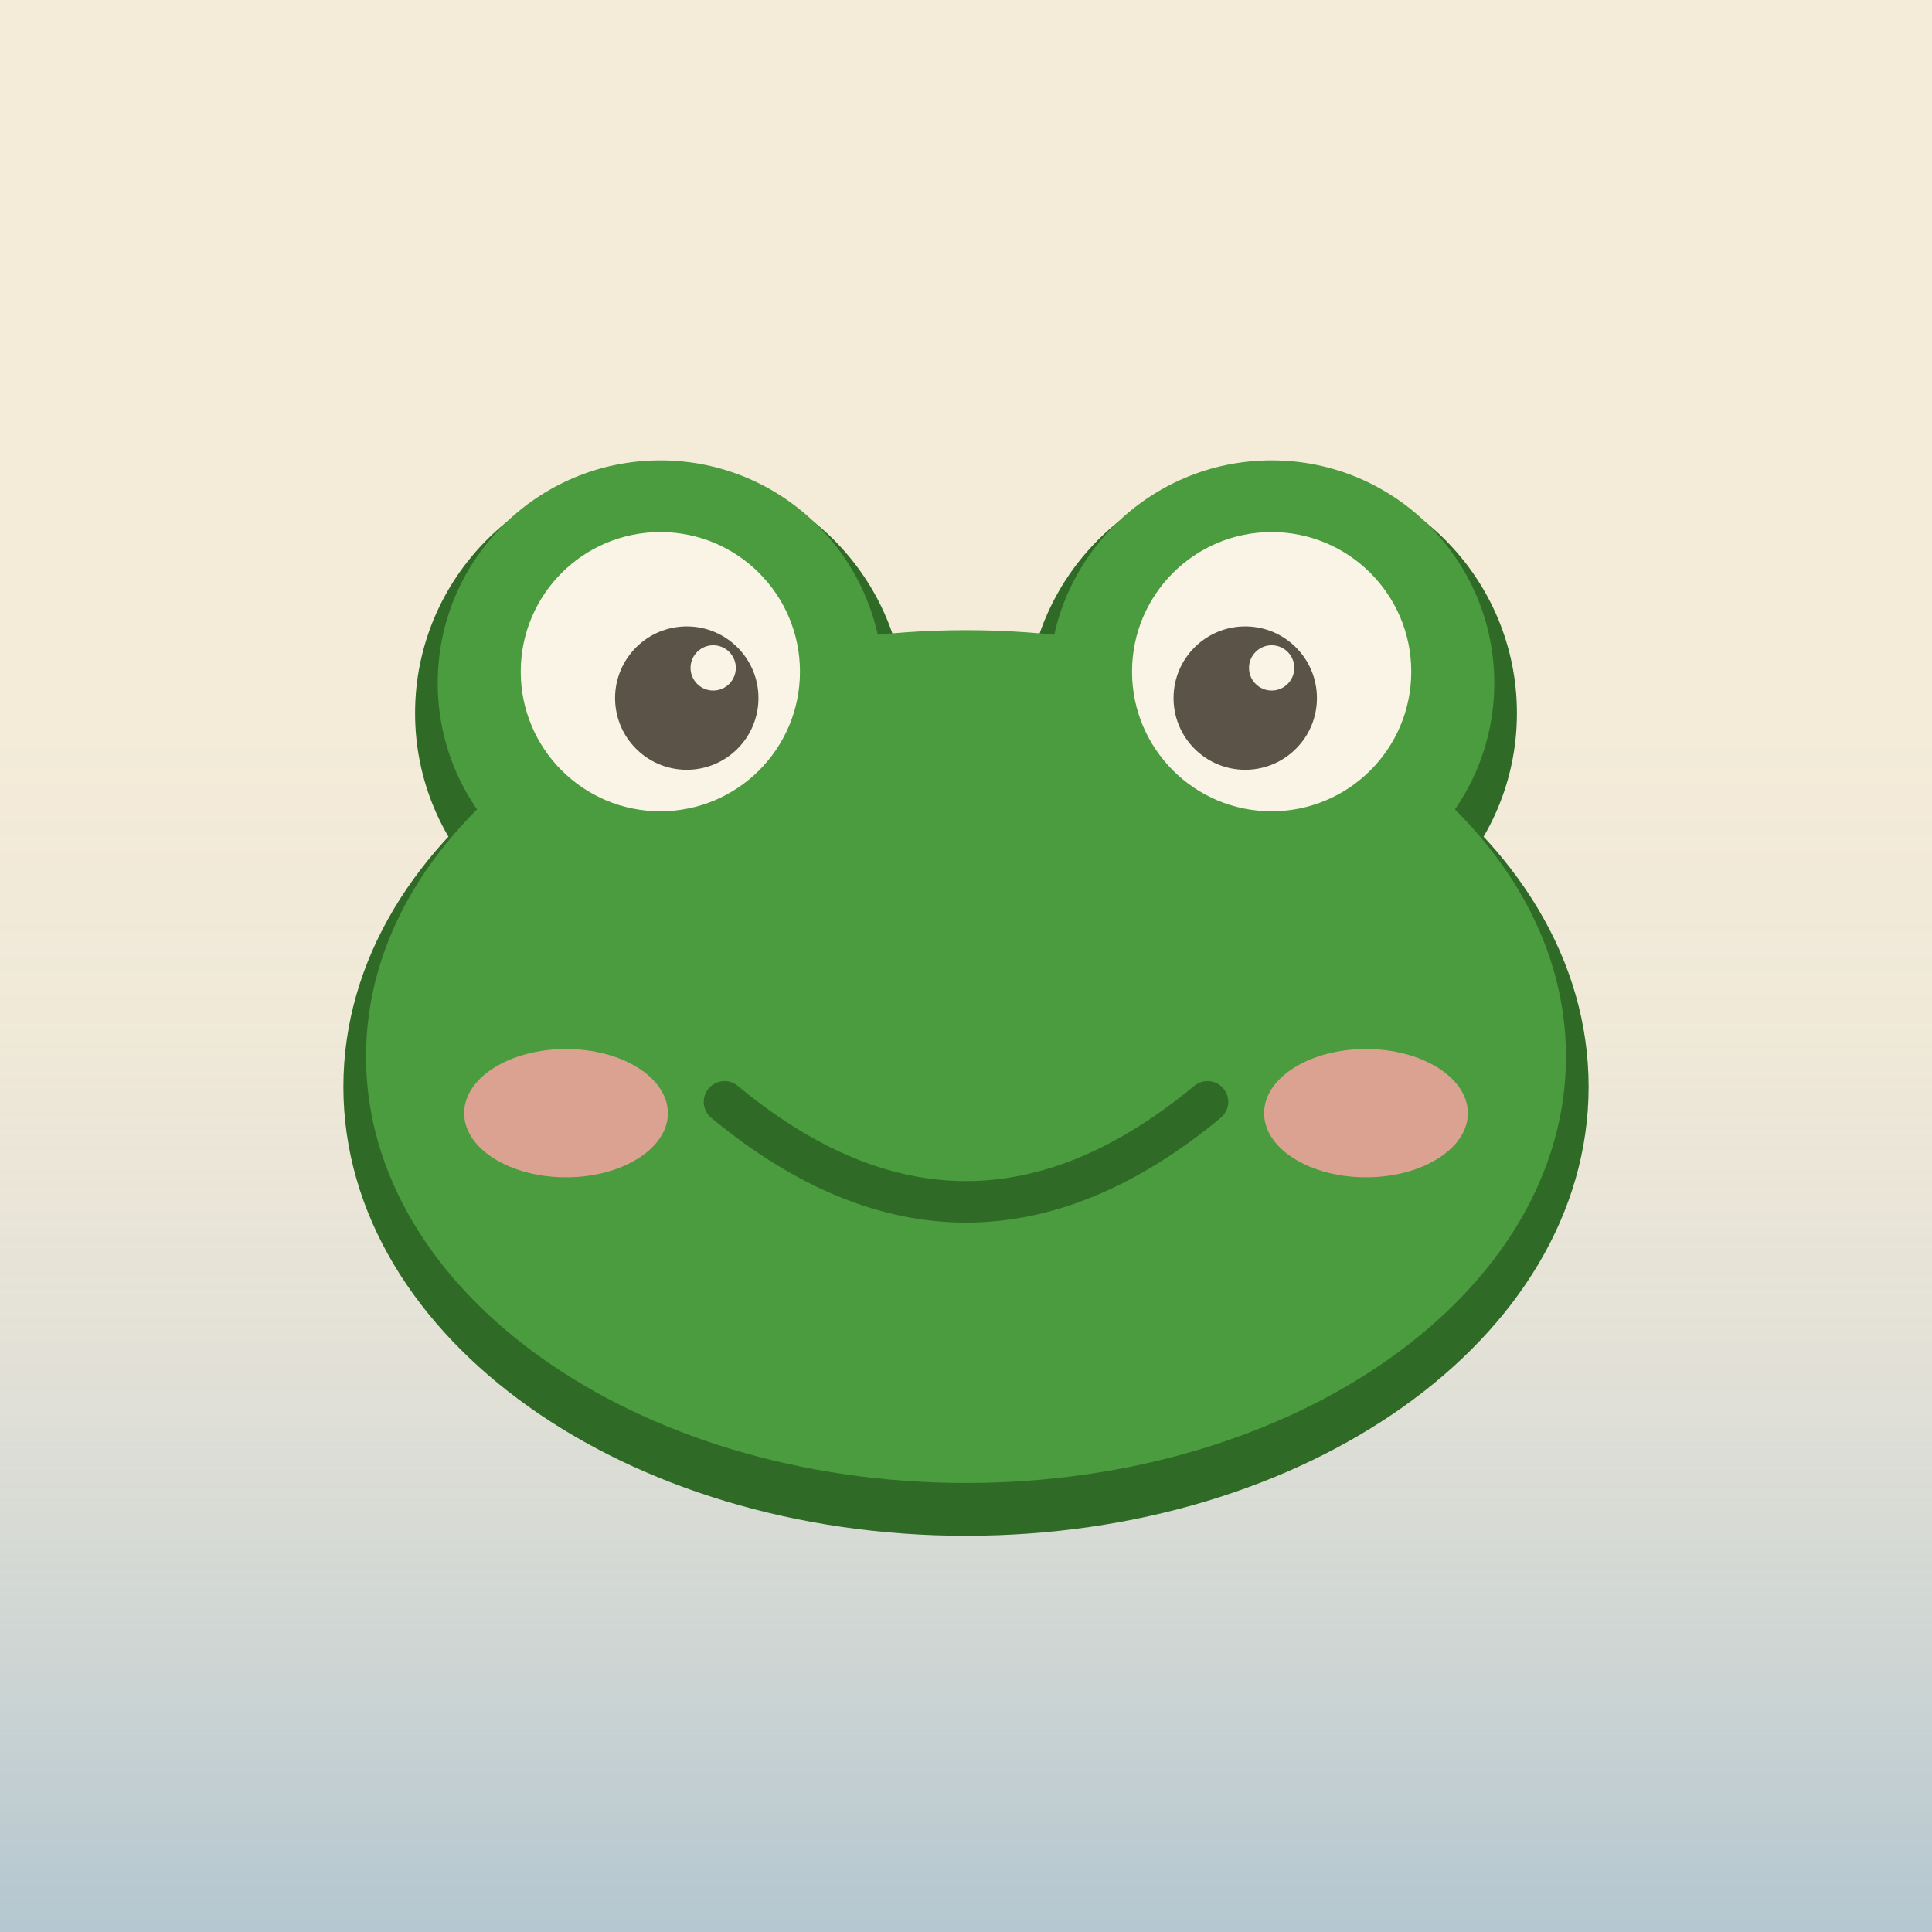
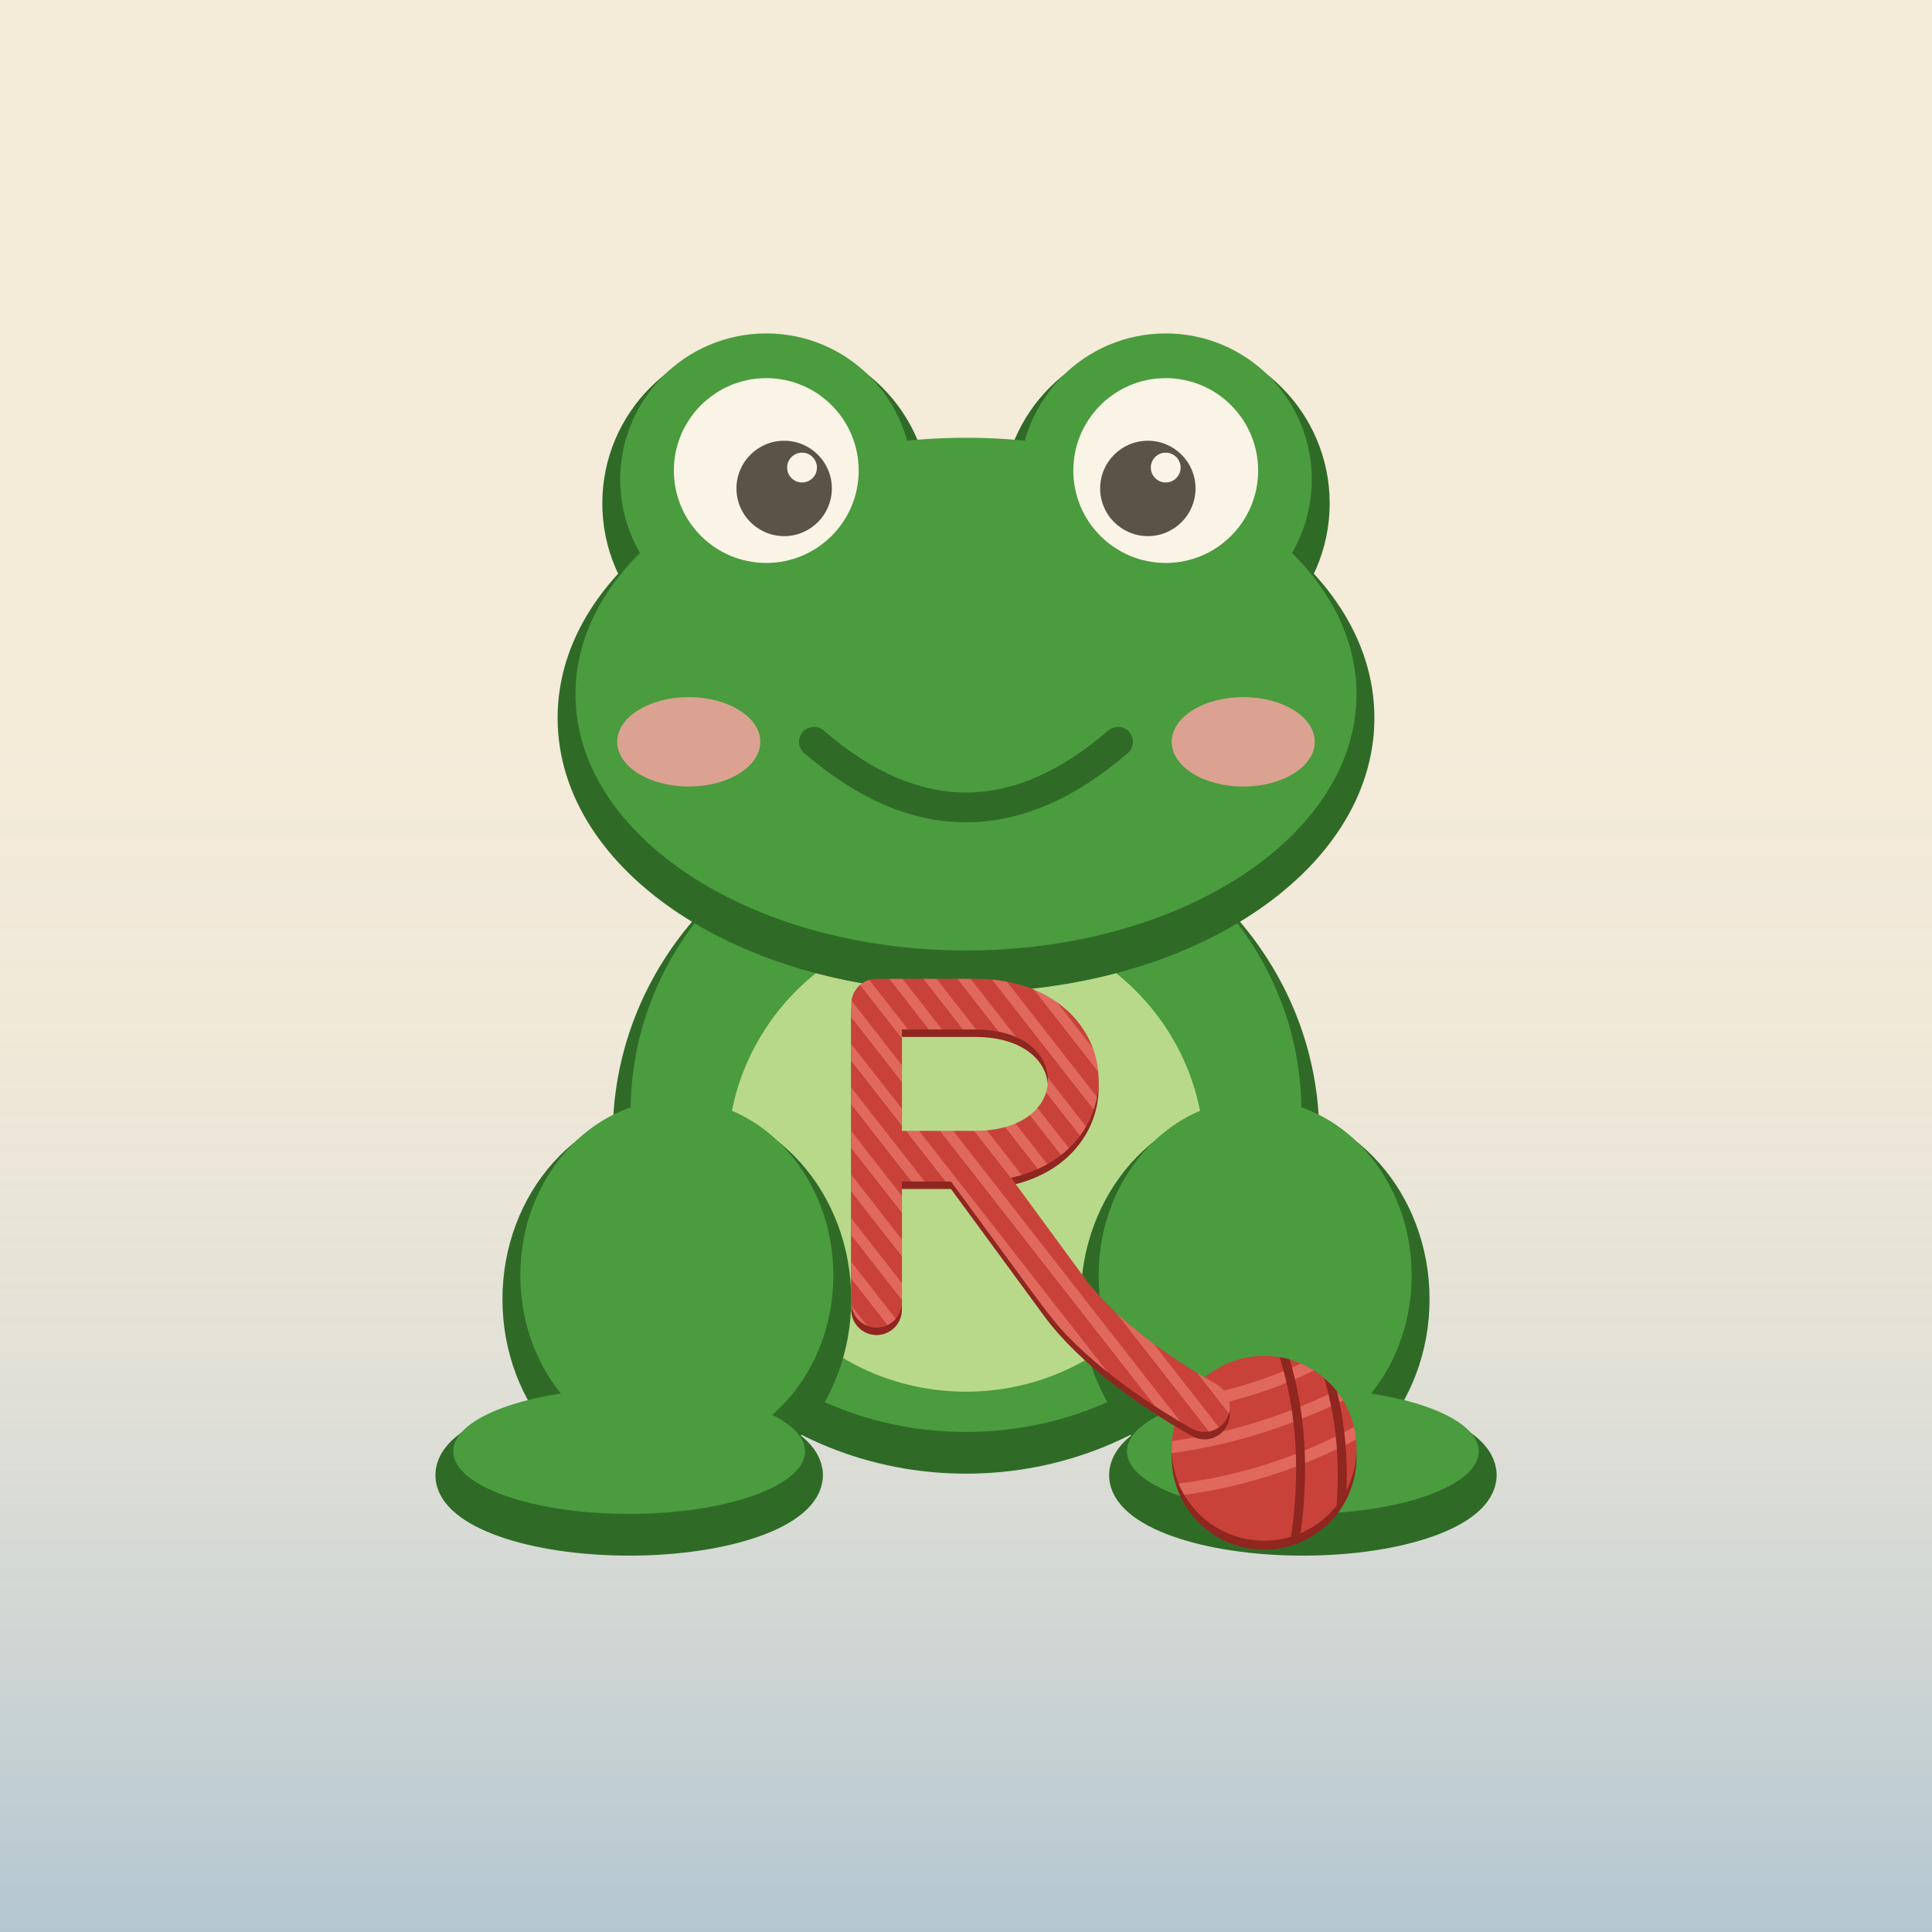
<svg xmlns="http://www.w3.org/2000/svg" width="1024" height="1024" viewBox="0 0 1024 1024">
  <defs>
    <linearGradient id="sky" x1="0" y1="1" x2="0" y2="0">
      <stop offset="0" stop-color="#7fa8c9" stop-opacity="0.55" />
      <stop offset="0.155" stop-color="#7fa8c9" stop-opacity="0.309" />
      <stop offset="0.31" stop-color="#7fa8c9" stop-opacity="0.138" />
      <stop offset="0.465" stop-color="#7fa8c9" stop-opacity="0.034" />
      <stop offset="0.62" stop-color="#7fa8c9" stop-opacity="0" />
    </linearGradient>
+     <ellipse id="body" cx="512" cy="620" rx="225" ry="215" />
+     <g id="legs">
+       <ellipse cx="318" cy="730" rx="105" ry="118" />
+       <ellipse cx="706" cy="730" rx="105" ry="118" />
+     </g>
+     <g id="feet">
+       <ellipse cx="286" cy="848" rx="118" ry="42" />
+       <ellipse cx="738" cy="848" rx="118" ry="42" />
+     </g>
    <g id="head">
-       <ellipse cx="512" cy="560" rx="318" ry="226" />
-       <circle cx="350" cy="362" r="118" />
-       <circle cx="674" cy="362" r="118" />
+       <ellipse cx="512" cy="340" rx="262" ry="172" />
+       <circle cx="378" cy="196" r="98" />
+       <circle cx="646" cy="196" r="98" />
    </g>
+     <path id="yarn" d="M 452 748 L 452 548 L 518 548 C 606 548 606 650 518 650 L 456 650 M 512 652 L 578 742                        C 600 772 640 800 672 818" />
+     <pattern id="ply" width="18" height="18" patternUnits="userSpaceOnUse" patternTransform="rotate(-38)">
+       <rect width="18" height="18" fill="#c8423a" />
+       <rect width="7" height="18" fill="#e0685c" />
+     </pattern>
+     <clipPath id="ball-clip">
+       <circle cx="712" cy="846" r="62" />
+     </clipPath>
  </defs>
  <rect width="1024" height="1024" fill="#f4ebd9" />
  <rect width="1024" height="1024" fill="url(#sky)" />
-   <use href="#head" transform="translate(0 16)" fill="#2f6b27" stroke="#2f6b27" stroke-width="24" stroke-linejoin="round" />
-   <use href="#head" fill="#4a9c3e" />
-   <g fill="#faf4e6">
-     <circle cx="350" cy="356" r="74" />
-     <circle cx="674" cy="356" r="74" />
+   <g transform="translate(512 518) scale(0.79) translate(-512 -530)">
+     <g fill="#2f6b27" stroke="#2f6b27" stroke-width="24" stroke-linejoin="round">
+       <use href="#body" transform="translate(0 16)" />
+     </g>
+     <use href="#body" fill="#4a9c3e" />
+     <ellipse cx="512" cy="650" rx="160" ry="158" fill="#b9d98a" />
+     <g fill="#2f6b27" stroke="#2f6b27" stroke-width="24" stroke-linejoin="round">
+       <use href="#legs" transform="translate(0 16)" />
+     </g>
+     <use href="#legs" fill="#4a9c3e" />
+     <g fill="#2f6b27" stroke="#2f6b27" stroke-width="24" stroke-linejoin="round">
+       <use href="#feet" transform="translate(0 16)" />
+     </g>
+     <use href="#feet" fill="#4a9c3e" />
+     <g fill="#2f6b27" stroke="#2f6b27" stroke-width="24" stroke-linejoin="round">
+       <use href="#head" transform="translate(0 16)" />
+     </g>
+     <use href="#head" fill="#4a9c3e" />
+     <g fill="#faf4e6">
+       <circle cx="378" cy="190" r="62" />
+       <circle cx="646" cy="190" r="62" />
+     </g>
+     <g fill="#5c5348">
+       <circle cx="390" cy="202" r="32" />
+       <circle cx="634" cy="202" r="32" />
+     </g>
+     <g fill="#faf4e6">
+       <circle cx="402" cy="188" r="10" />
+       <circle cx="646" cy="188" r="10" />
+     </g>
+     <g fill="#f4a3a0" opacity="0.85">
+       <ellipse cx="326" cy="372" rx="48" ry="30" />
+       <ellipse cx="698" cy="372" rx="48" ry="30" />
+     </g>
+     <path d="M 410 372 Q 512 460 614 372" fill="none" stroke="#2f6b27" stroke-width="20" stroke-linecap="round" />
+     <circle cx="712" cy="852" r="62" fill="#8f2620" />
+     <circle cx="712" cy="846" r="62" fill="#c8423a" />
+     <g clip-path="url(#ball-clip)" fill="none" stroke-linecap="round">
+       <g stroke="#e0685c" stroke-width="8">
+         <path d="M 640 820 Q 700 812 744 790" />
+         <path d="M 644 846 Q 710 838 772 806" />
+         <path d="M 652 874 Q 720 866 780 832" />
+       </g>
+       <g stroke="#8f2620" stroke-width="6">
+         <path d="M 724 780 Q 744 840 732 912" />
+         <path d="M 752 788 Q 770 840 762 900" />
+       </g>
+     </g>
+     <use href="#yarn" transform="translate(0 5)" fill="none" stroke="#8f2620" stroke-width="34" stroke-linecap="round" stroke-linejoin="round" />
+     <use href="#yarn" fill="none" stroke="url(#ply)" stroke-width="34" stroke-linecap="round" stroke-linejoin="round" />
  </g>
-   <g fill="#5c5348">
-     <circle cx="364" cy="370" r="38" />
-     <circle cx="660" cy="370" r="38" />
-   </g>
-   <g fill="#faf4e6">
-     <circle cx="378" cy="354" r="12" />
-     <circle cx="674" cy="354" r="12" />
-   </g>
-   <g fill="#f4a3a0" opacity="0.85">
-     <ellipse cx="300" cy="590" rx="54" ry="34" />
-     <ellipse cx="724" cy="590" rx="54" ry="34" />
-   </g>
-   <path d="M 384 584 Q 512 690 640 584" fill="none" stroke="#2f6b27" stroke-width="22" stroke-linecap="round" />
</svg>
